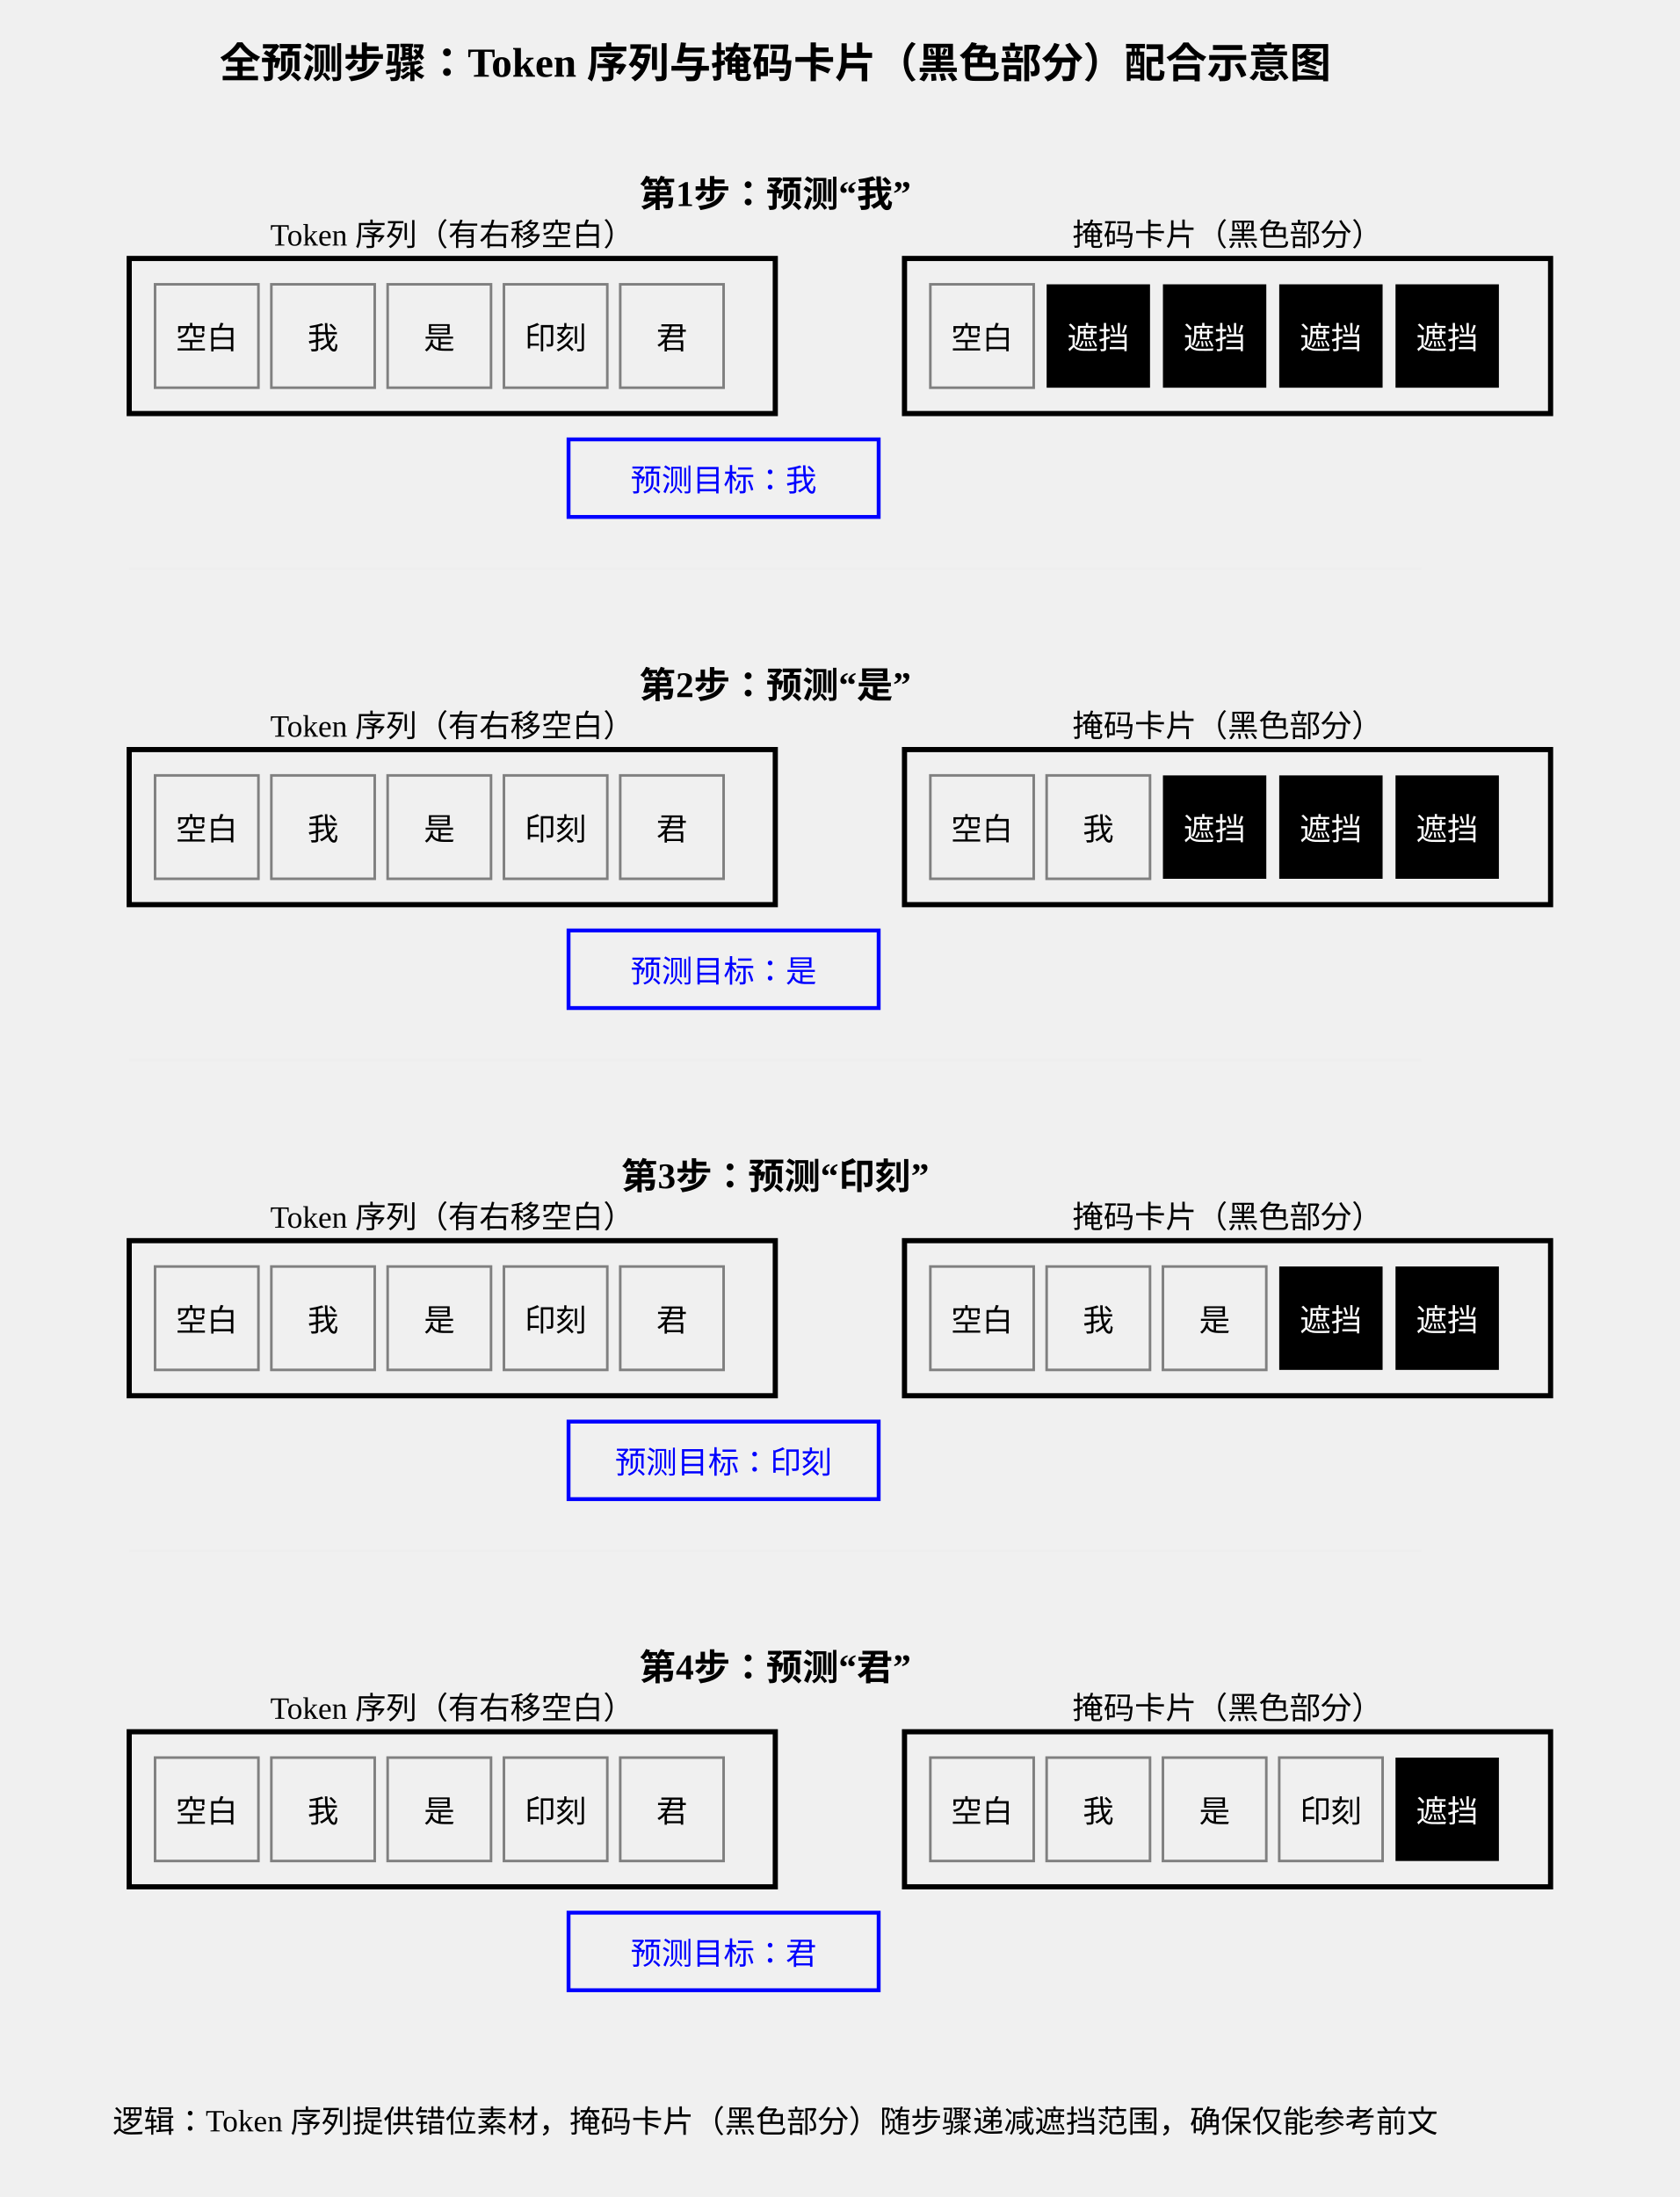
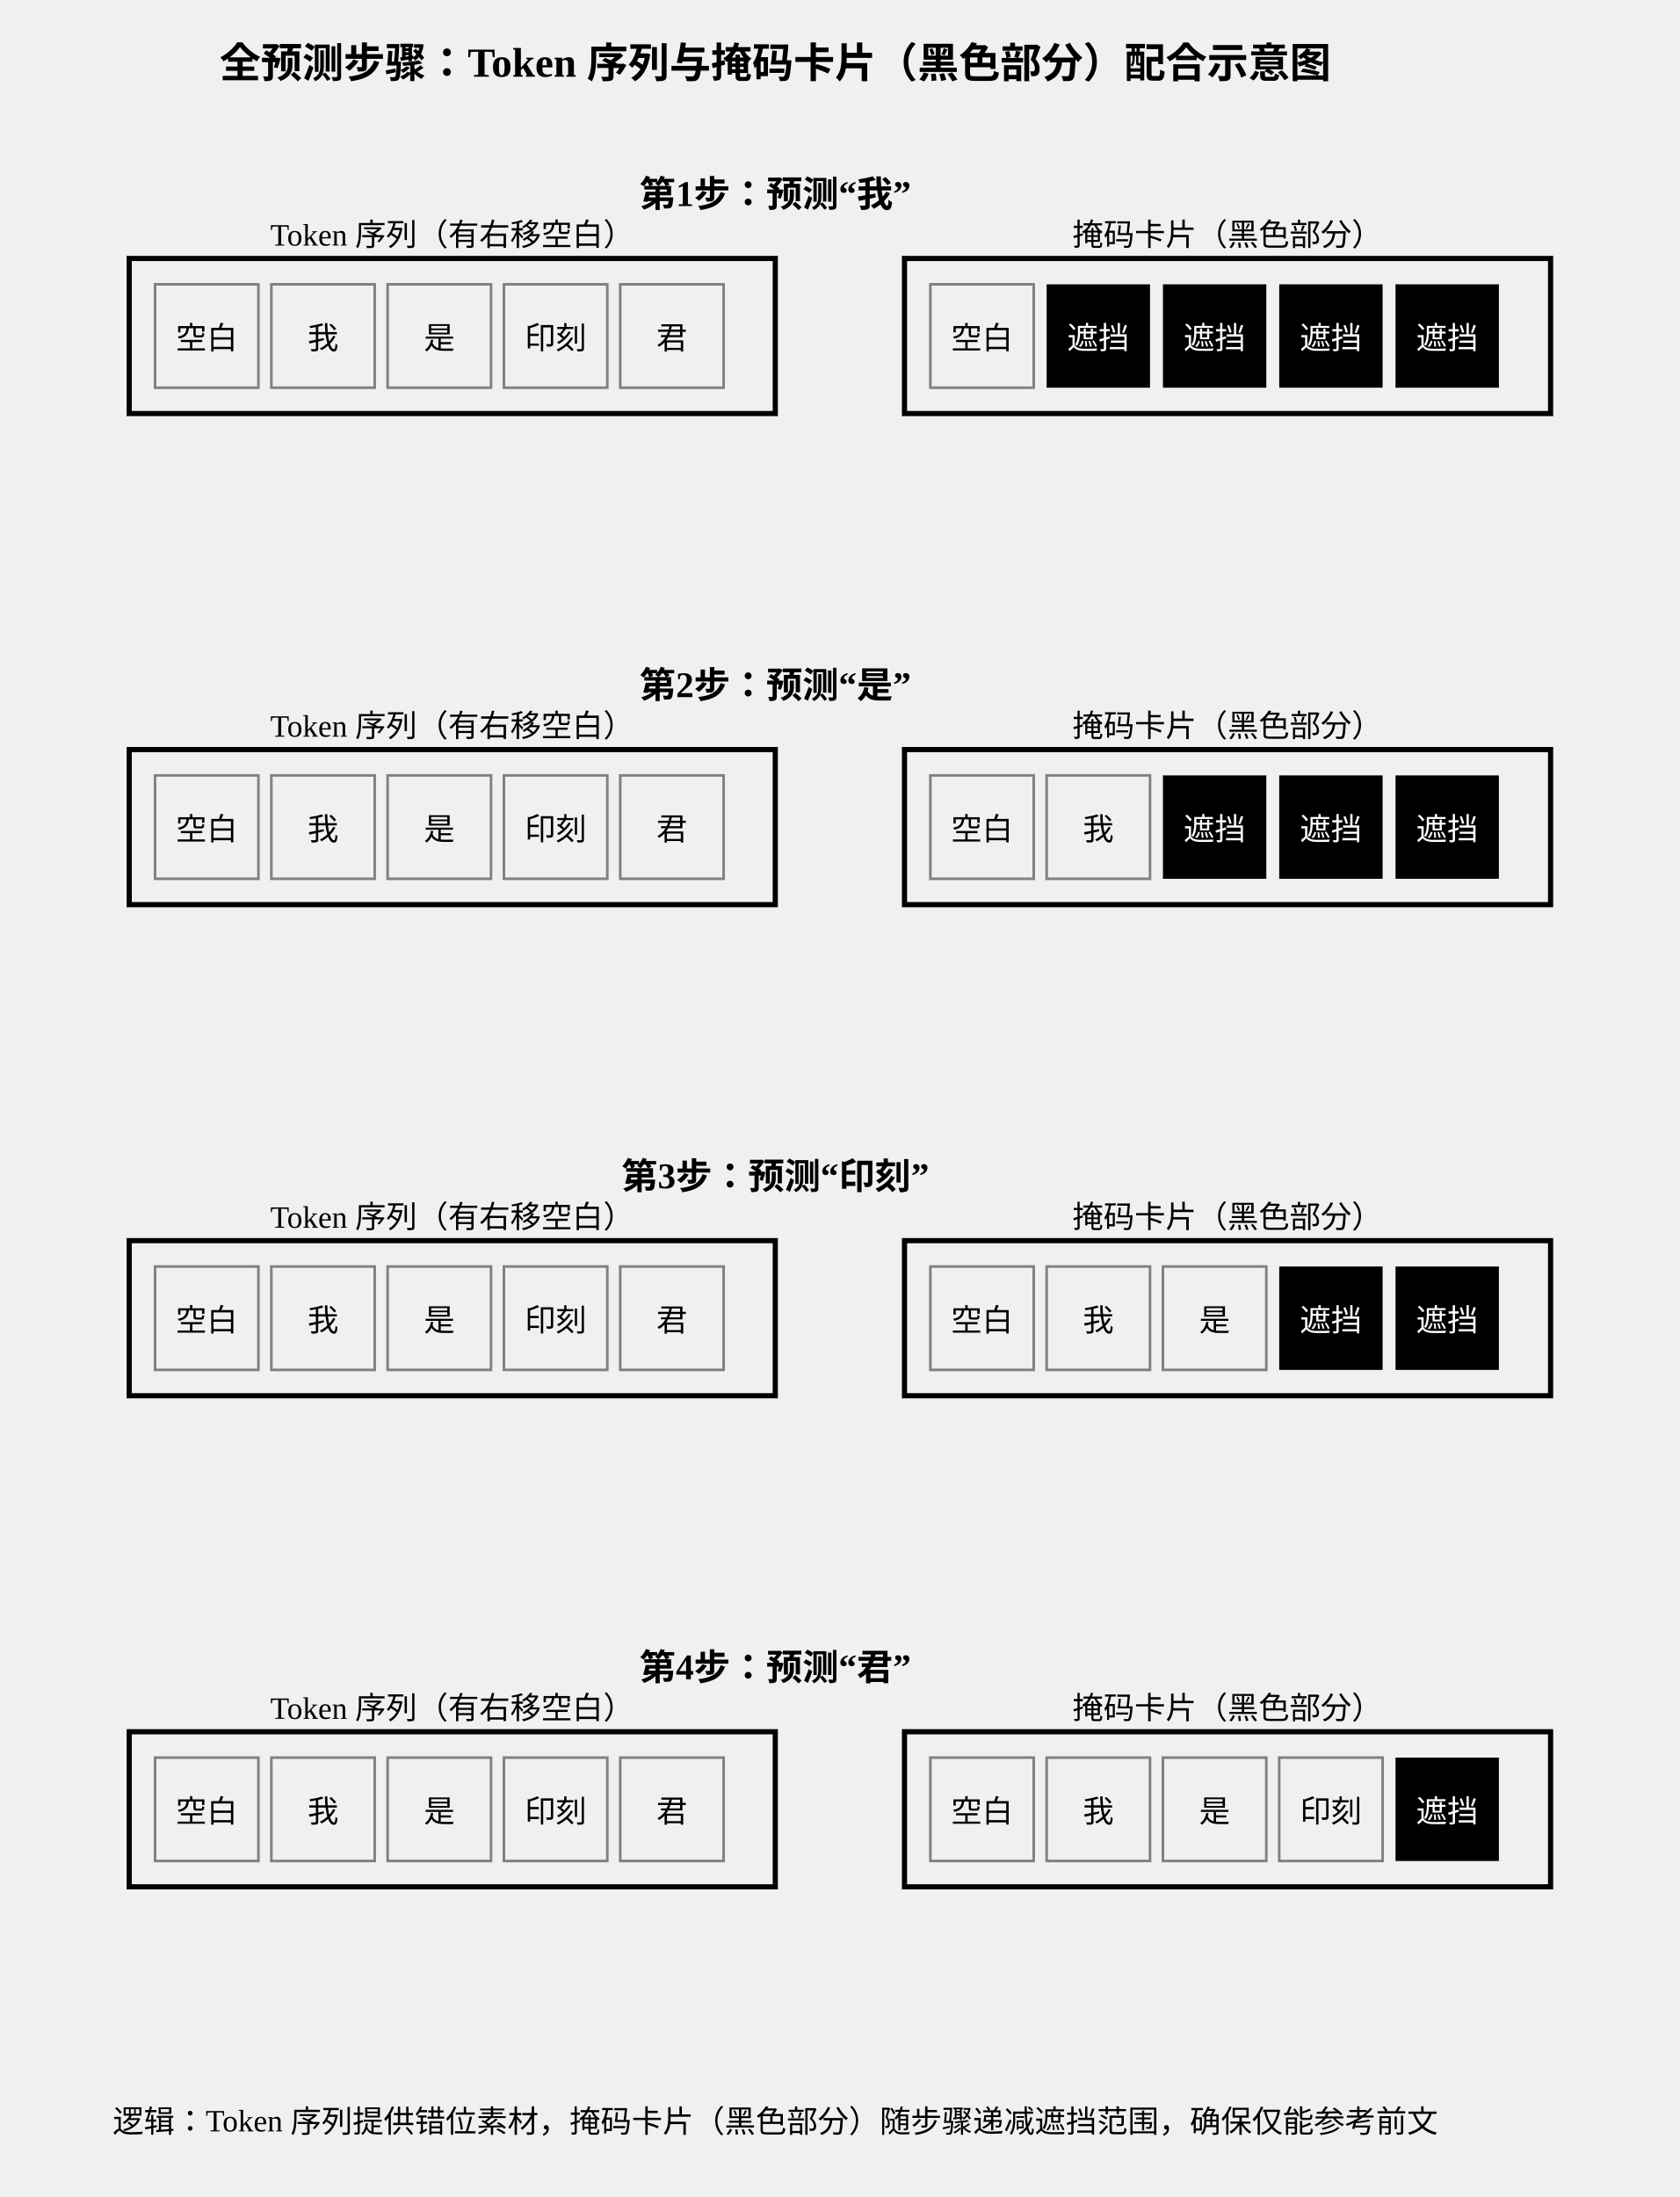
<svg width="650" height="850" viewBox="0 0 650 850">
  <text x="300" y="30" text-anchor="middle" font-size="16" font-weight="bold">全预测步骤：Token 序列与掩码卡片（黑色部分）配合示意图</text>
  <text x="300" y="80" text-anchor="middle" font-size="14" font-weight="bold">第1步：预测“我”</text>
  <rect x="50" y="100" width="250" height="60" fill="none" stroke="black" stroke-width="2" />
  <text x="175" y="95" text-anchor="middle" font-size="12">Token 序列（有右移空白）</text>
  <rect x="60" y="110" width="40" height="40" fill="none" stroke="gray" stroke-width="1" />
  <text x="80" y="135" text-anchor="middle" font-size="12">空白</text>
  <rect x="105" y="110" width="40" height="40" fill="none" stroke="gray" stroke-width="1" />
  <text x="125" y="135" text-anchor="middle" font-size="12">我</text>
  <rect x="150" y="110" width="40" height="40" fill="none" stroke="gray" stroke-width="1" />
  <text x="170" y="135" text-anchor="middle" font-size="12">是</text>
  <rect x="195" y="110" width="40" height="40" fill="none" stroke="gray" stroke-width="1" />
  <text x="215" y="135" text-anchor="middle" font-size="12">印刻</text>
  <rect x="240" y="110" width="40" height="40" fill="none" stroke="gray" stroke-width="1" />
  <text x="260" y="135" text-anchor="middle" font-size="12">君</text>
  <rect x="350" y="100" width="250" height="60" fill="none" stroke="black" stroke-width="2" />
  <text x="475" y="95" text-anchor="middle" font-size="12">掩码卡片（黑色部分）</text>
  <rect x="360" y="110" width="40" height="40" fill="none" stroke="gray" stroke-width="1" />
  <text x="380" y="135" text-anchor="middle" font-size="12">空白</text>
  <rect x="405" y="110" width="40" height="40" fill="black" />
  <text x="425" y="135" text-anchor="middle" font-size="12" fill="white">遮挡</text>
  <rect x="450" y="110" width="40" height="40" fill="black" />
  <text x="470" y="135" text-anchor="middle" font-size="12" fill="white">遮挡</text>
  <rect x="495" y="110" width="40" height="40" fill="black" />
  <text x="515" y="135" text-anchor="middle" font-size="12" fill="white">遮挡</text>
  <rect x="540" y="110" width="40" height="40" fill="black" />
  <text x="560" y="135" text-anchor="middle" font-size="12" fill="white">遮挡</text>
-   <rect x="220" y="170" width="120" height="30" fill="none" stroke="blue" stroke-width="1.5" />
-   <text x="280" y="190" text-anchor="middle" font-size="12" fill="blue">预测目标：我</text>
  <line x1="50" y1="220" x2="550" y2="220" stroke="#eee" stroke-width="1" />
  <text x="300" y="270" text-anchor="middle" font-size="14" font-weight="bold">第2步：预测“是”</text>
  <rect x="50" y="290" width="250" height="60" fill="none" stroke="black" stroke-width="2" />
  <text x="175" y="285" text-anchor="middle" font-size="12">Token 序列（有右移空白）</text>
  <rect x="60" y="300" width="40" height="40" fill="none" stroke="gray" stroke-width="1" />
  <text x="80" y="325" text-anchor="middle" font-size="12">空白</text>
  <rect x="105" y="300" width="40" height="40" fill="none" stroke="gray" stroke-width="1" />
  <text x="125" y="325" text-anchor="middle" font-size="12">我</text>
  <rect x="150" y="300" width="40" height="40" fill="none" stroke="gray" stroke-width="1" />
  <text x="170" y="325" text-anchor="middle" font-size="12">是</text>
  <rect x="195" y="300" width="40" height="40" fill="none" stroke="gray" stroke-width="1" />
  <text x="215" y="325" text-anchor="middle" font-size="12">印刻</text>
  <rect x="240" y="300" width="40" height="40" fill="none" stroke="gray" stroke-width="1" />
  <text x="260" y="325" text-anchor="middle" font-size="12">君</text>
  <rect x="350" y="290" width="250" height="60" fill="none" stroke="black" stroke-width="2" />
  <text x="475" y="285" text-anchor="middle" font-size="12">掩码卡片（黑色部分）</text>
  <rect x="360" y="300" width="40" height="40" fill="none" stroke="gray" stroke-width="1" />
  <text x="380" y="325" text-anchor="middle" font-size="12">空白</text>
  <rect x="405" y="300" width="40" height="40" fill="none" stroke="gray" stroke-width="1" />
  <text x="425" y="325" text-anchor="middle" font-size="12">我</text>
  <rect x="450" y="300" width="40" height="40" fill="black" />
  <text x="470" y="325" text-anchor="middle" font-size="12" fill="white">遮挡</text>
  <rect x="495" y="300" width="40" height="40" fill="black" />
  <text x="515" y="325" text-anchor="middle" font-size="12" fill="white">遮挡</text>
  <rect x="540" y="300" width="40" height="40" fill="black" />
  <text x="560" y="325" text-anchor="middle" font-size="12" fill="white">遮挡</text>
-   <rect x="220" y="360" width="120" height="30" fill="none" stroke="blue" stroke-width="1.5" />
-   <text x="280" y="380" text-anchor="middle" font-size="12" fill="blue">预测目标：是</text>
  <line x1="50" y1="410" x2="550" y2="410" stroke="#eee" stroke-width="1" />
  <text x="300" y="460" text-anchor="middle" font-size="14" font-weight="bold">第3步：预测“印刻”</text>
  <rect x="50" y="480" width="250" height="60" fill="none" stroke="black" stroke-width="2" />
  <text x="175" y="475" text-anchor="middle" font-size="12">Token 序列（有右移空白）</text>
  <rect x="60" y="490" width="40" height="40" fill="none" stroke="gray" stroke-width="1" />
  <text x="80" y="515" text-anchor="middle" font-size="12">空白</text>
  <rect x="105" y="490" width="40" height="40" fill="none" stroke="gray" stroke-width="1" />
  <text x="125" y="515" text-anchor="middle" font-size="12">我</text>
  <rect x="150" y="490" width="40" height="40" fill="none" stroke="gray" stroke-width="1" />
  <text x="170" y="515" text-anchor="middle" font-size="12">是</text>
  <rect x="195" y="490" width="40" height="40" fill="none" stroke="gray" stroke-width="1" />
  <text x="215" y="515" text-anchor="middle" font-size="12">印刻</text>
  <rect x="240" y="490" width="40" height="40" fill="none" stroke="gray" stroke-width="1" />
  <text x="260" y="515" text-anchor="middle" font-size="12">君</text>
  <rect x="350" y="480" width="250" height="60" fill="none" stroke="black" stroke-width="2" />
  <text x="475" y="475" text-anchor="middle" font-size="12">掩码卡片（黑色部分）</text>
  <rect x="360" y="490" width="40" height="40" fill="none" stroke="gray" stroke-width="1" />
  <text x="380" y="515" text-anchor="middle" font-size="12">空白</text>
  <rect x="405" y="490" width="40" height="40" fill="none" stroke="gray" stroke-width="1" />
  <text x="425" y="515" text-anchor="middle" font-size="12">我</text>
  <rect x="450" y="490" width="40" height="40" fill="none" stroke="gray" stroke-width="1" />
  <text x="470" y="515" text-anchor="middle" font-size="12">是</text>
  <rect x="495" y="490" width="40" height="40" fill="black" />
  <text x="515" y="515" text-anchor="middle" font-size="12" fill="white">遮挡</text>
  <rect x="540" y="490" width="40" height="40" fill="black" />
  <text x="560" y="515" text-anchor="middle" font-size="12" fill="white">遮挡</text>
-   <rect x="220" y="550" width="120" height="30" fill="none" stroke="blue" stroke-width="1.5" />
-   <text x="280" y="570" text-anchor="middle" font-size="12" fill="blue">预测目标：印刻</text>
  <line x1="50" y1="600" x2="550" y2="600" stroke="#eee" stroke-width="1" />
  <text x="300" y="650" text-anchor="middle" font-size="14" font-weight="bold">第4步：预测“君”</text>
  <rect x="50" y="670" width="250" height="60" fill="none" stroke="black" stroke-width="2" />
  <text x="175" y="665" text-anchor="middle" font-size="12">Token 序列（有右移空白）</text>
  <rect x="60" y="680" width="40" height="40" fill="none" stroke="gray" stroke-width="1" />
  <text x="80" y="705" text-anchor="middle" font-size="12">空白</text>
  <rect x="105" y="680" width="40" height="40" fill="none" stroke="gray" stroke-width="1" />
  <text x="125" y="705" text-anchor="middle" font-size="12">我</text>
  <rect x="150" y="680" width="40" height="40" fill="none" stroke="gray" stroke-width="1" />
  <text x="170" y="705" text-anchor="middle" font-size="12">是</text>
  <rect x="195" y="680" width="40" height="40" fill="none" stroke="gray" stroke-width="1" />
  <text x="215" y="705" text-anchor="middle" font-size="12">印刻</text>
  <rect x="240" y="680" width="40" height="40" fill="none" stroke="gray" stroke-width="1" />
  <text x="260" y="705" text-anchor="middle" font-size="12">君</text>
  <rect x="350" y="670" width="250" height="60" fill="none" stroke="black" stroke-width="2" />
  <text x="475" y="665" text-anchor="middle" font-size="12">掩码卡片（黑色部分）</text>
  <rect x="360" y="680" width="40" height="40" fill="none" stroke="gray" stroke-width="1" />
  <text x="380" y="705" text-anchor="middle" font-size="12">空白</text>
  <rect x="405" y="680" width="40" height="40" fill="none" stroke="gray" stroke-width="1" />
  <text x="425" y="705" text-anchor="middle" font-size="12">我</text>
  <rect x="450" y="680" width="40" height="40" fill="none" stroke="gray" stroke-width="1" />
  <text x="470" y="705" text-anchor="middle" font-size="12">是</text>
  <rect x="495" y="680" width="40" height="40" fill="none" stroke="gray" stroke-width="1" />
  <text x="515" y="705" text-anchor="middle" font-size="12">印刻</text>
  <rect x="540" y="680" width="40" height="40" fill="black" />
  <text x="560" y="705" text-anchor="middle" font-size="12" fill="white">遮挡</text>
-   <rect x="220" y="740" width="120" height="30" fill="none" stroke="blue" stroke-width="1.5" />
-   <text x="280" y="760" text-anchor="middle" font-size="12" fill="blue">预测目标：君</text>
  <text x="300" y="825" text-anchor="middle" font-size="12">逻辑：Token 序列提供错位素材，掩码卡片（黑色部分）随步骤递减遮挡范围，确保仅能参考前文</text>
</svg>
